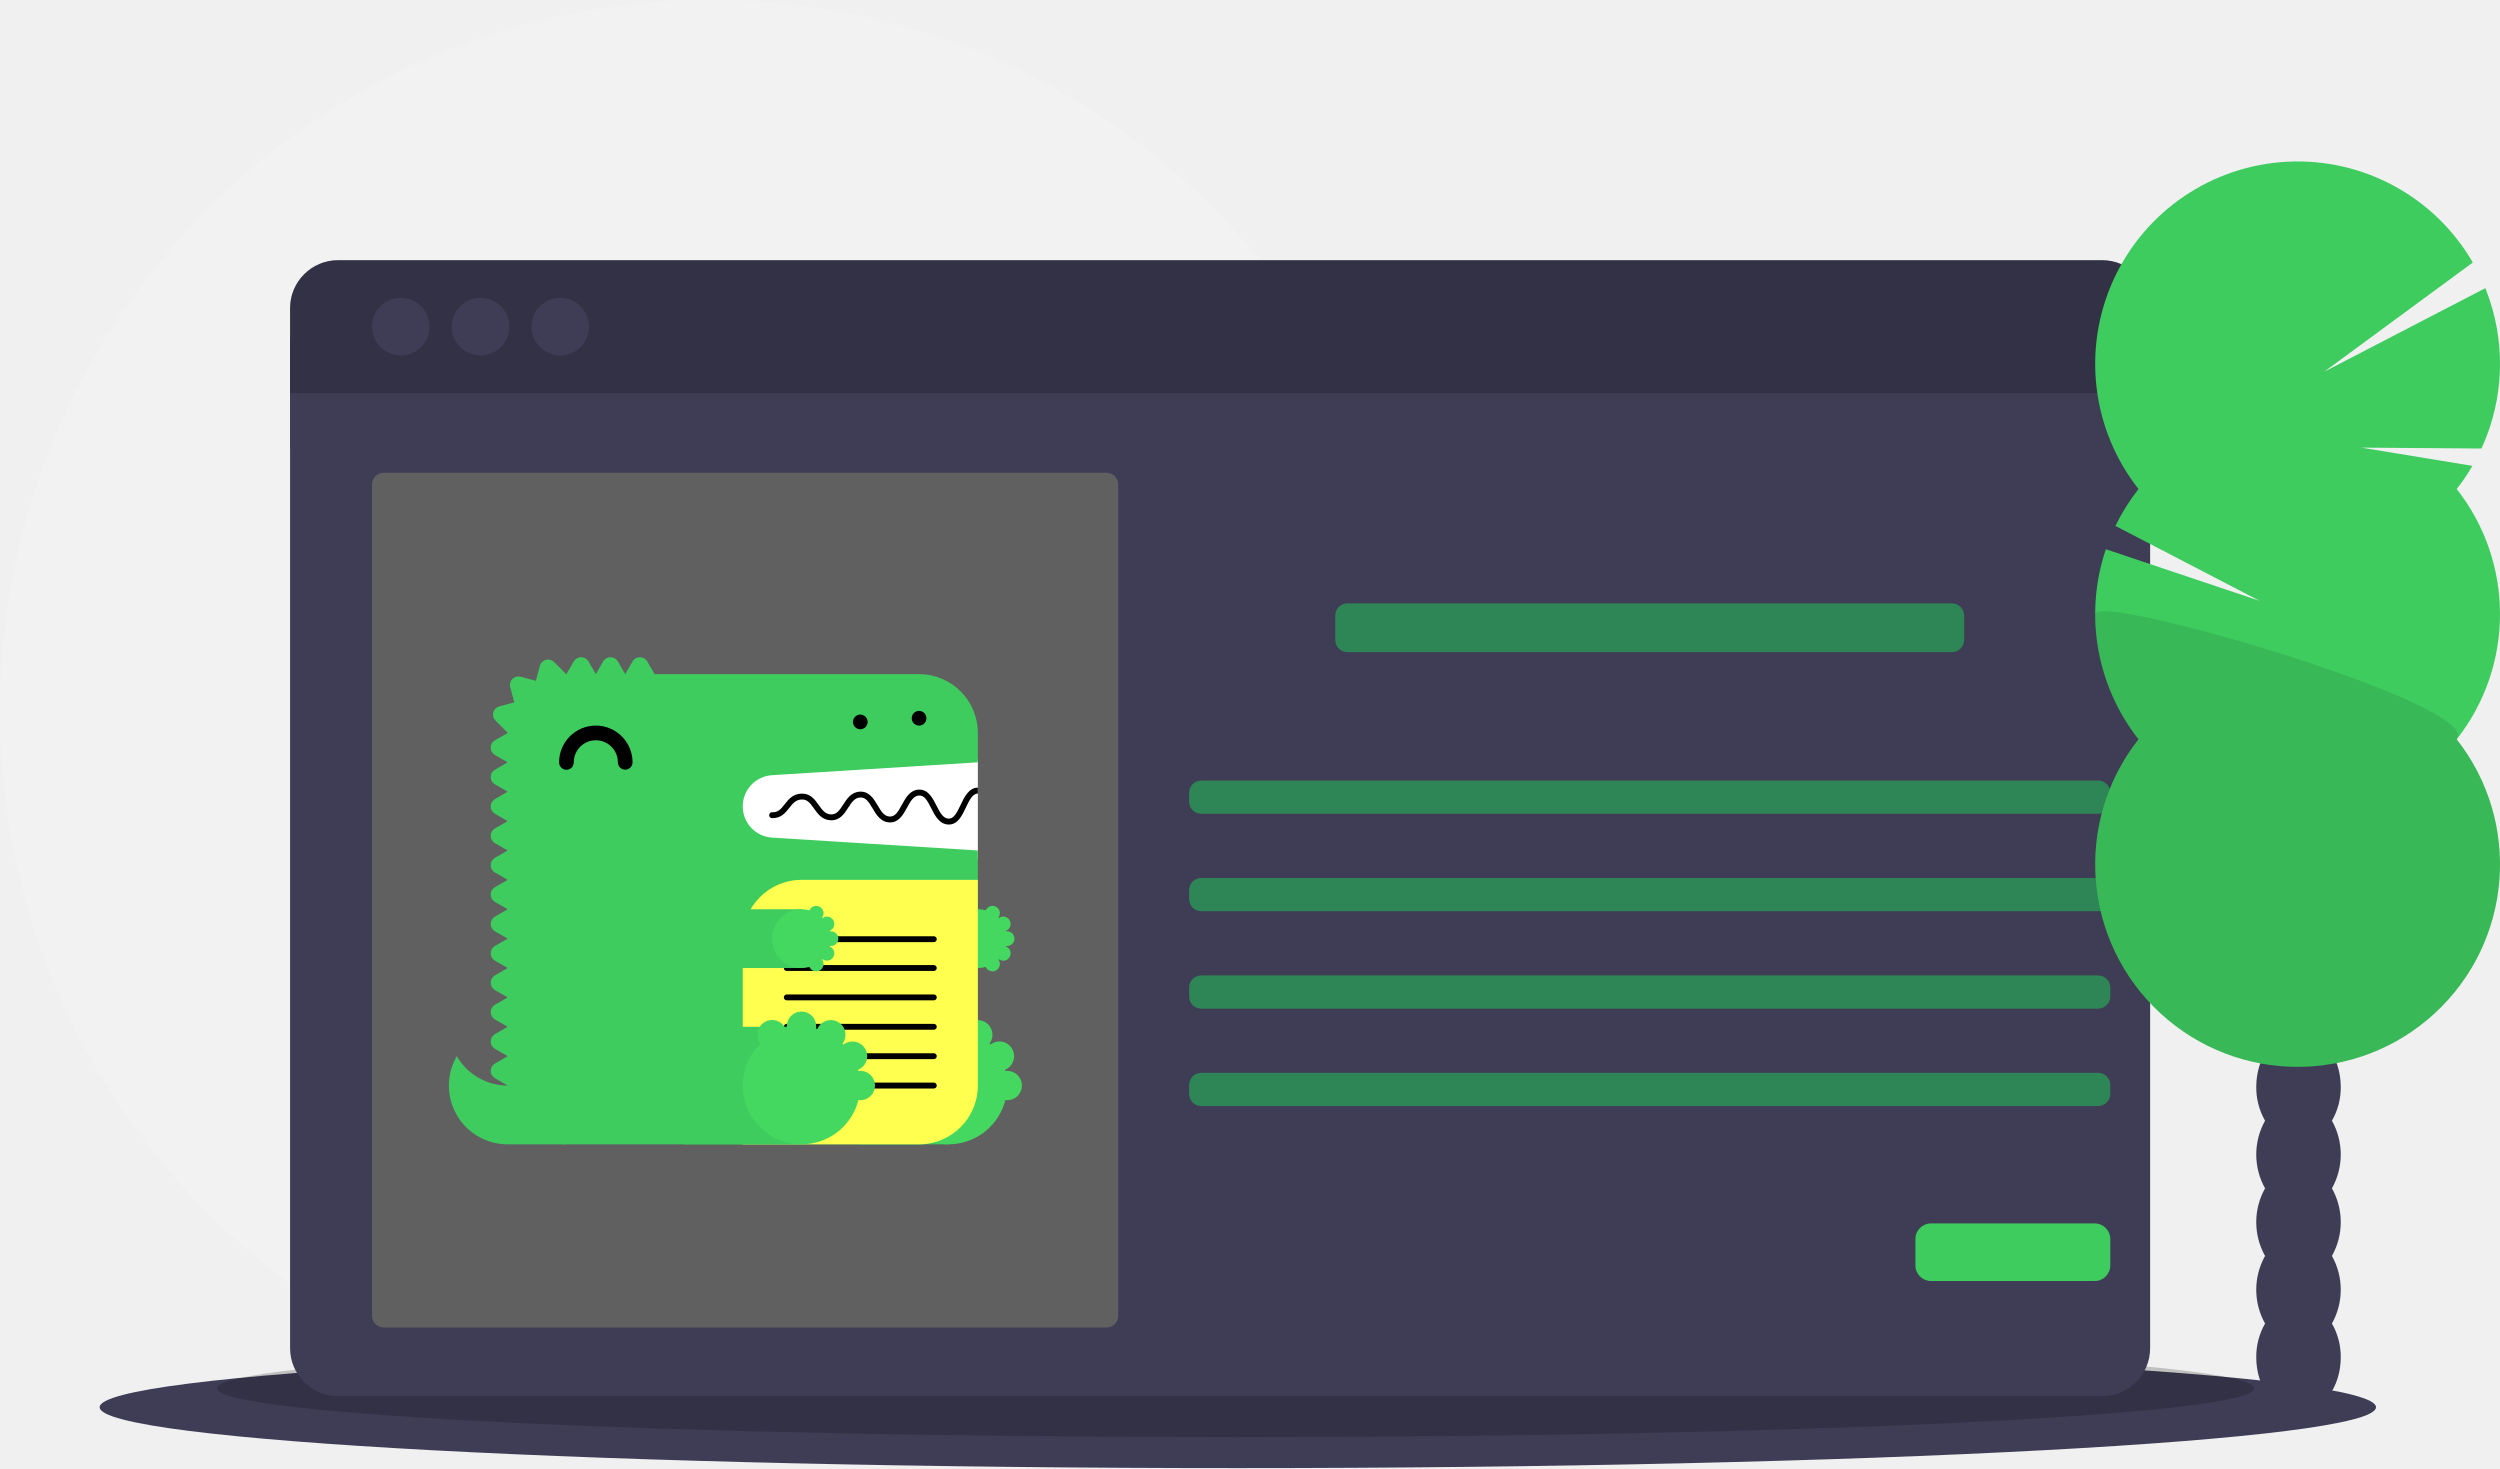
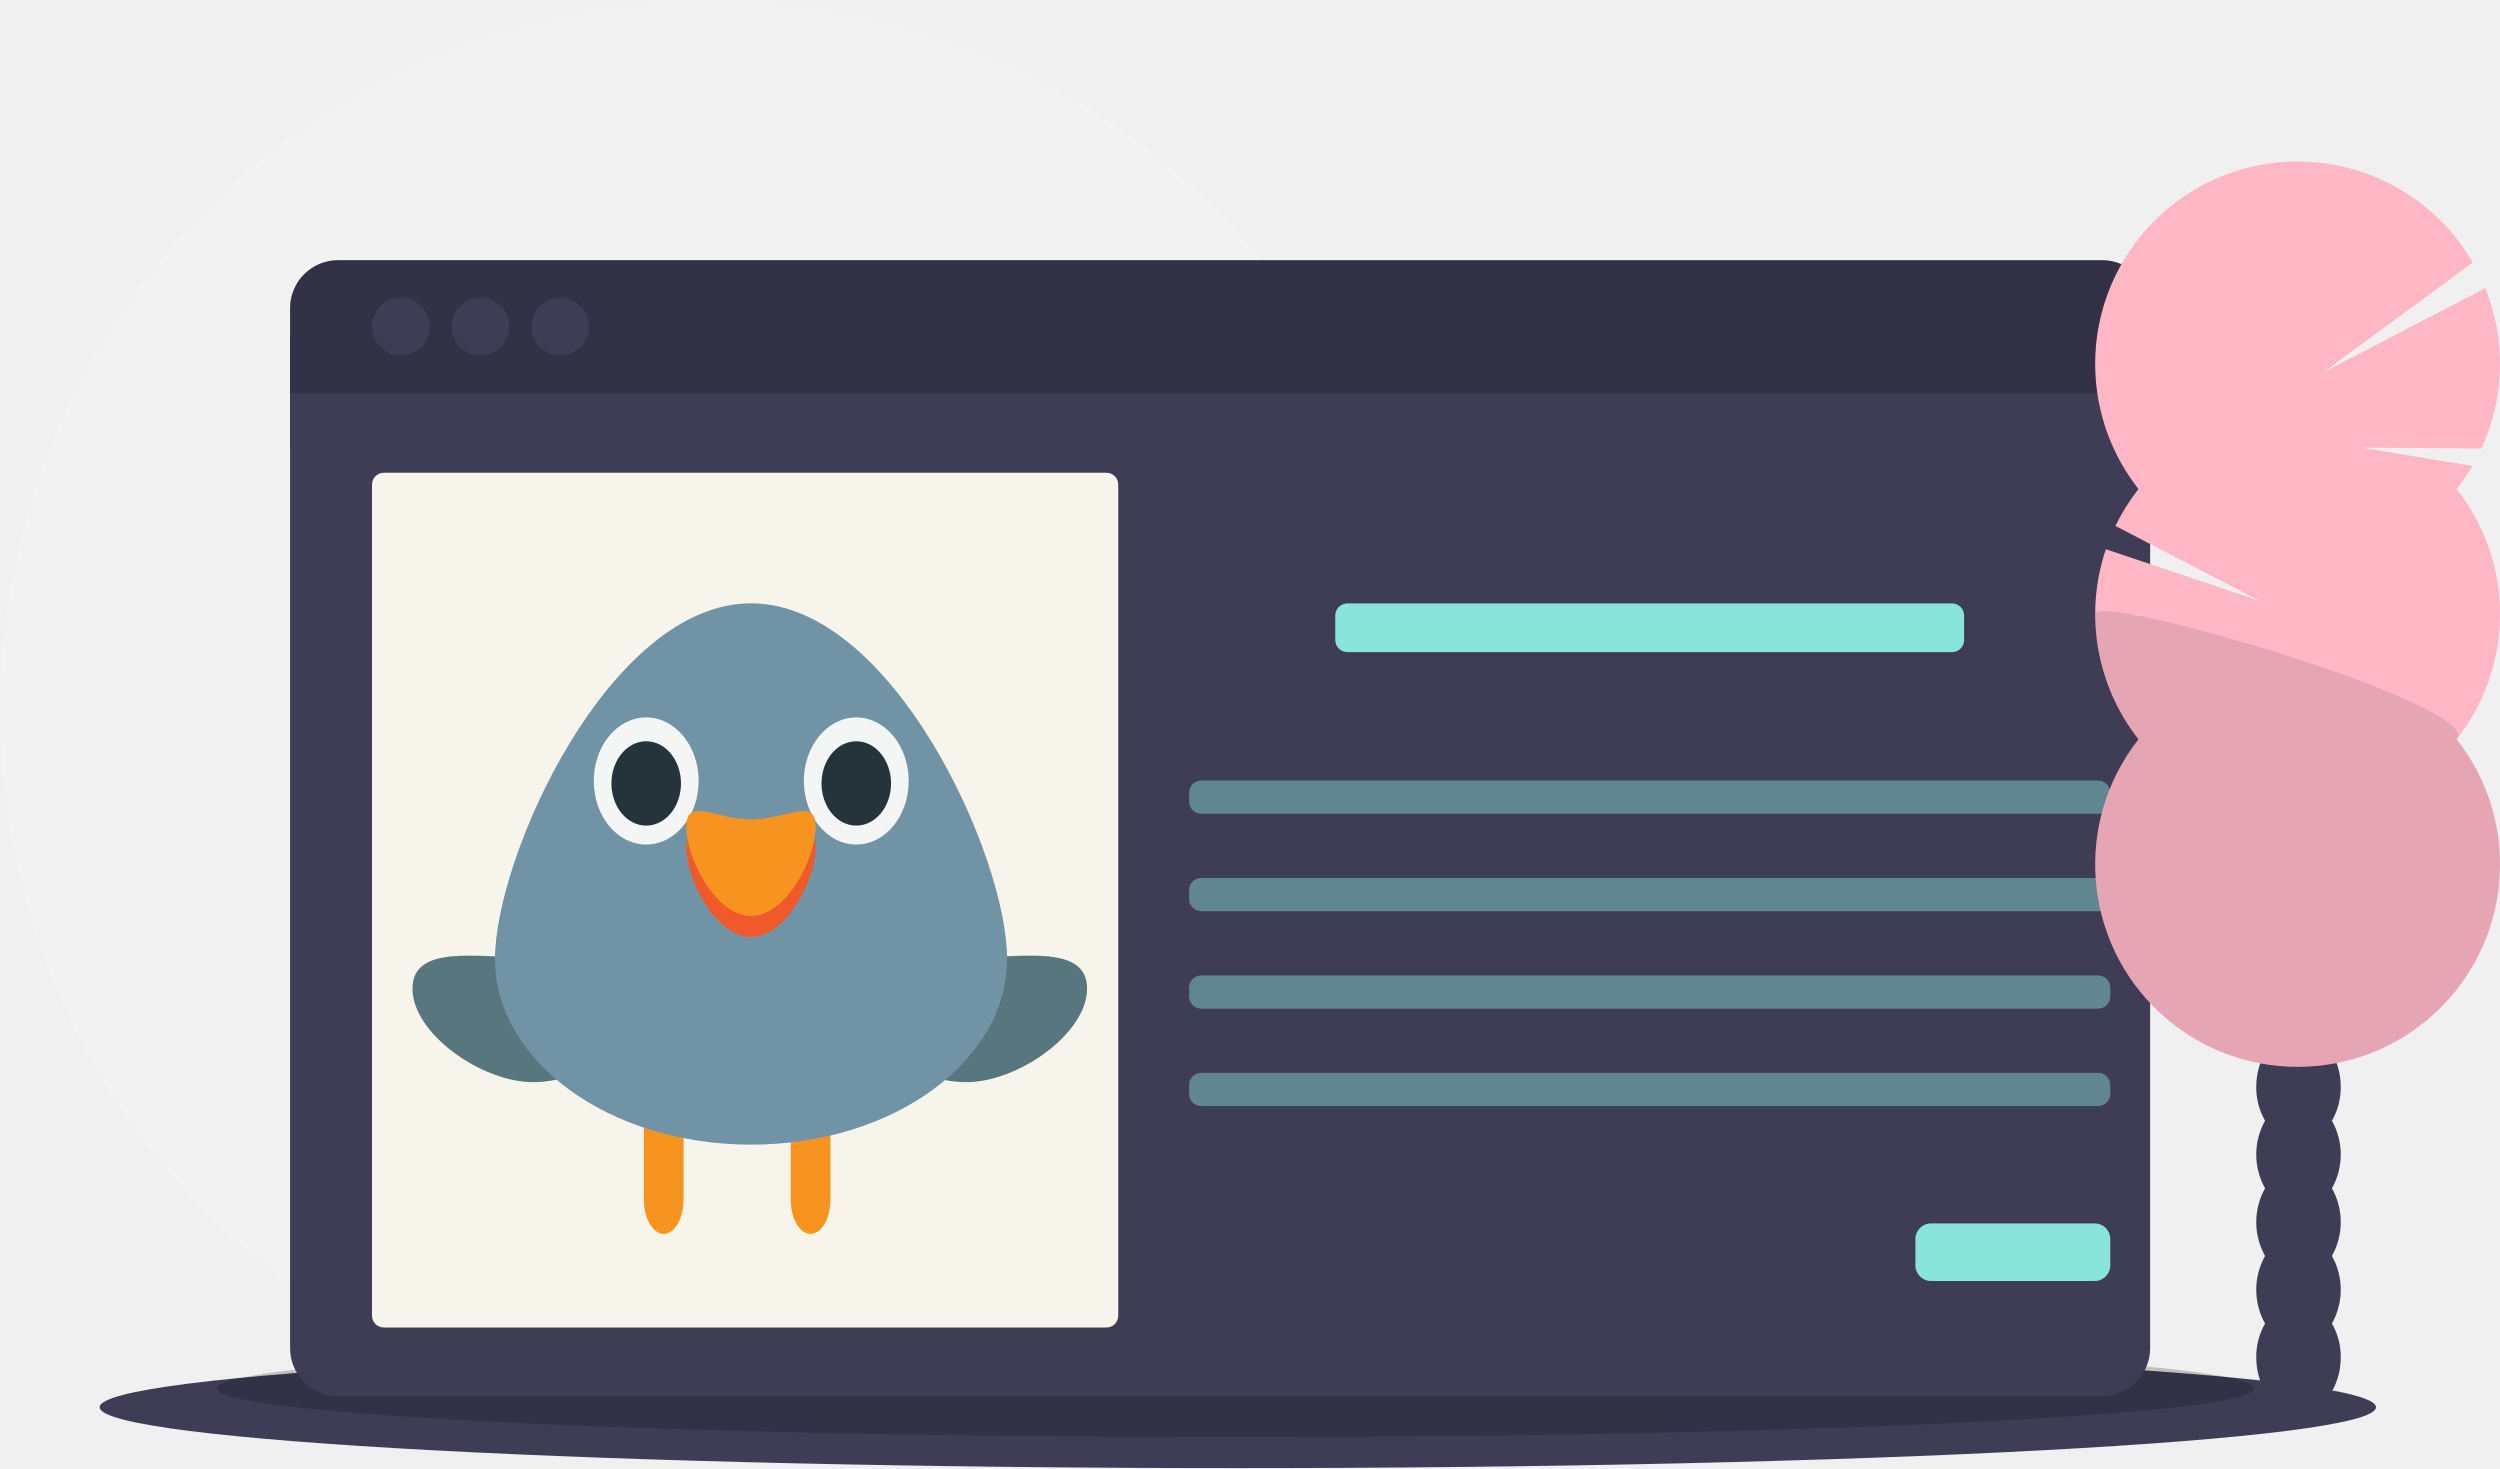
<svg xmlns="http://www.w3.org/2000/svg" id="ac356da0-b129-4ca5-aecc-4700531dd101" data-name="Layer 1" width="1129" height="663" viewBox="0 0 1129 663">
  <circle cx="321" cy="321" r="321" fill="#f2f2f2" />
  <ellipse cx="559" cy="635.5" rx="514" ry="27.5" fill="#3f3d56" />
  <ellipse cx="558" cy="627" rx="460" ry="22" opacity="0.2" />
  <rect x="131" y="152.5" width="840" height="50" fill="#3f3d56" />
  <path d="M166.5,727.33A21.67,21.67,0,0,0,188.17,749H984.83A21.67,21.67,0,0,0,1006.5,727.33V296h-840Z" transform="translate(-35.5 -118.5)" fill="#3f3d56" />
  <path d="M984.83,236H188.17A21.67,21.67,0,0,0,166.5,257.67V296h840V257.67A21.67,21.67,0,0,0,984.83,236Z" transform="translate(-35.5 -118.5)" fill="#3f3d56" />
  <path d="M984.83,236H188.17A21.67,21.67,0,0,0,166.5,257.67V296h840V257.67A21.67,21.67,0,0,0,984.83,236Z" transform="translate(-35.5 -118.5)" opacity="0.2" />
  <circle cx="181" cy="147.5" r="13" fill="#3f3d56" />
  <circle cx="217" cy="147.5" r="13" fill="#3f3d56" />
  <circle cx="253" cy="147.5" r="13" fill="#3f3d56" />
-   <rect x="168" y="213.5" width="337" height="386" rx="5.335" fill="#606060" />
-   <rect x="603" y="272.5" width="284" height="22" rx="5.476" fill="#2e8555" />
-   <rect x="537" y="352.5" width="416" height="15" rx="5.476" fill="#2e8555" />
-   <rect x="537" y="396.5" width="416" height="15" rx="5.476" fill="#2e8555" />
-   <rect x="537" y="440.5" width="416" height="15" rx="5.476" fill="#2e8555" />
-   <rect x="537" y="484.5" width="416" height="15" rx="5.476" fill="#2e8555" />
-   <rect x="865" y="552.5" width="88" height="26" rx="7.028" fill="#3ecc5f" />
+   <rect x="168" y="213.5" width="337" height="386" rx="5.335" fill="#f7f5eb" />
+   <rect x="603" y="272.5" width="284" height="22" rx="5.476" fill="#91f6e8" opacity="0.9" />
+   <rect x="537" y="352.5" width="416" height="15" rx="5.476" fill="#91f6e8" opacity="0.4" />
+   <rect x="537" y="396.5" width="416" height="15" rx="5.476" fill="#91f6e8" opacity="0.4" />
+   <rect x="537" y="440.5" width="416" height="15" rx="5.476" fill="#91f6e8" opacity="0.4" />
+   <rect x="537" y="484.5" width="416" height="15" rx="5.476" fill="#91f6e8" opacity="0.4" />
+   <rect x="865" y="552.5" width="88" height="26" rx="7.028" fill="#91f6e8" opacity="0.9" />
  <path d="M1088.603,624.616a30.114,30.114,0,0,0,3.983-15.266c0-13.797-8.544-24.981-19.083-24.981s-19.083,11.184-19.083,24.981a30.114,30.114,0,0,0,3.983,15.266,31.248,31.248,0,0,0,0,30.532,31.248,31.248,0,0,0,0,30.532,31.248,31.248,0,0,0,0,30.532,30.114,30.114,0,0,0-3.983,15.266c0,13.797,8.544,24.981,19.083,24.981s19.083-11.184,19.083-24.981a30.114,30.114,0,0,0-3.983-15.266,31.248,31.248,0,0,0,0-30.532,31.248,31.248,0,0,0,0-30.532,31.248,31.248,0,0,0,0-30.532Z" transform="translate(-35.5 -118.5)" fill="#3f3d56" />
  <ellipse cx="1038.003" cy="460.318" rx="19.083" ry="24.981" fill="#3f3d56" />
  <ellipse cx="1038.003" cy="429.786" rx="19.083" ry="24.981" fill="#3f3d56" />
-   <path d="M1144.939,339.345a91.611,91.611,0,0,0,7.107-10.461l-50.141-8.235,54.229.403a91.566,91.566,0,0,0,1.746-72.426l-72.754,37.741,67.097-49.321a91.413,91.413,0,1,0-150.971,102.298,91.458,91.458,0,0,0-10.425,16.669l65.087,33.814-69.4-23.292a91.46,91.46,0,0,0,14.738,85.837,91.406,91.406,0,1,0,143.689,0,91.418,91.418,0,0,0,0-113.029Z" transform="translate(-35.5 -118.5)" fill="#3ecc5f" fill-rule="evenodd" />
+   <path d="M1144.939,339.345a91.611,91.611,0,0,0,7.107-10.461l-50.141-8.235,54.229.403a91.566,91.566,0,0,0,1.746-72.426l-72.754,37.741,67.097-49.321a91.413,91.413,0,1,0-150.971,102.298,91.458,91.458,0,0,0-10.425,16.669l65.087,33.814-69.4-23.292a91.46,91.46,0,0,0,14.738,85.837,91.406,91.406,0,1,0,143.689,0,91.418,91.418,0,0,0,0-113.029Z" transform="translate(-35.5 -118.5)" fill="#ffb7c5" fill-rule="evenodd" />
  <path d="M981.688,395.859a91.013,91.013,0,0,0,19.561,56.514,91.406,91.406,0,1,0,143.689,0C1157.19,436.821,981.688,385.6,981.688,395.859Z" transform="translate(-35.5 -118.5)" opacity="0.1" />
-   <path d="M365.62,461.436H477.094v45.12H365.62Z" transform="translate(-35.5 -118.5)" fill="#fff" fill-rule="evenodd" />
-   <path d="M264.763,608.741a26.509,26.509,0,0,1-22.962-13.271,26.51,26.51,0,0,0,22.962,39.812H291.304V608.741Z" transform="translate(-35.5 -118.5)" fill="#3ecc5f" fill-rule="evenodd" />
-   <path d="M384.172,468.571l92.922-5.807V449.493a26.541,26.541,0,0,0-26.541-26.541H331.116l-3.318-5.746a3.83,3.83,0,0,0-6.635,0l-3.318,5.746-3.318-5.746a3.83,3.83,0,0,0-6.635,0l-3.318,5.746L301.257,417.205a3.83,3.83,0,0,0-6.635,0L291.304,422.951c-.029,0-.056.004-.086.004l-5.497-5.495a3.829,3.829,0,0,0-6.407,1.717l-1.817,6.773L270.607,424.103a3.83,3.83,0,0,0-4.691,4.693l1.845,6.891-6.771,1.814a3.832,3.832,0,0,0-1.72,6.41l5.497,5.497c0,.028-.004.056-.004.085l-5.746,3.318a3.83,3.83,0,0,0,0,6.635l5.746,3.318L259.016,466.081a3.83,3.83,0,0,0,0,6.635l5.746,3.318-5.746,3.318a3.83,3.83,0,0,0,0,6.635l5.746,3.318-5.746,3.318a3.83,3.83,0,0,0,0,6.635l5.746,3.318-5.746,3.318a3.83,3.83,0,0,0,0,6.635l5.746,3.318-5.746,3.318a3.83,3.83,0,0,0,0,6.635l5.746,3.318-5.746,3.318a3.83,3.83,0,0,0,0,6.635l5.746,3.318-5.746,3.318a3.83,3.83,0,0,0,0,6.635l5.746,3.318L259.016,558.976a3.83,3.83,0,0,0,0,6.635l5.746,3.318-5.746,3.318a3.83,3.83,0,0,0,0,6.635l5.746,3.318-5.746,3.318a3.83,3.83,0,0,0,0,6.635l5.746,3.318-5.746,3.318a3.83,3.83,0,0,0,0,6.635l5.746,3.318A26.541,26.541,0,0,0,291.304,635.283H450.553A26.541,26.541,0,0,0,477.094,608.741V502.575l-92.922-5.807a14.126,14.126,0,0,1,0-28.198" transform="translate(-35.5 -118.5)" fill="#3ecc5f" fill-rule="evenodd" />
-   <path d="M424.011,635.283h39.812V582.2H424.011Z" transform="translate(-35.5 -118.5)" fill="#3ecc5f" fill-rule="evenodd" />
-   <path d="M490.365,602.106a6.602,6.602,0,0,0-.848.085c-.05-.199-.098-.399-.154-.599A6.627,6.627,0,1,0,482.806,590.21q-.22-.225-.445-.446a6.624,6.624,0,1,0-11.397-6.564c-.196-.056-.394-.102-.591-.153a6.64,6.64,0,1,0-13.101,0c-.196.05-.394.097-.591.153a6.628,6.628,0,1,0-11.397,6.564,26.528,26.528,0,1,0,44.231,25.528,6.621,6.621,0,1,0,.848-13.186" transform="translate(-35.5 -118.5)" fill="#44d860" fill-rule="evenodd" />
-   <path d="M437.282,555.658H477.094V529.117H437.282Z" transform="translate(-35.5 -118.5)" fill="#3ecc5f" fill-rule="evenodd" />
-   <path d="M490.365,545.705a3.318,3.318,0,0,0,0-6.635,3.411,3.411,0,0,0-.423.042c-.027-.1-.049-.199-.077-.299a3.319,3.319,0,0,0-1.278-6.379,3.282,3.282,0,0,0-2.001.687q-.109-.113-.223-.223a3.282,3.282,0,0,0,.671-1.983,3.318,3.318,0,0,0-6.37-1.299,13.271,13.271,0,1,0,0,25.541,3.318,3.318,0,0,0,6.37-1.299,3.282,3.282,0,0,0-.671-1.983q.113-.109.223-.223a3.282,3.282,0,0,0,2.001.687,3.318,3.318,0,0,0,1.278-6.379c.028-.098.05-.199.077-.299a3.413,3.413,0,0,0,.423.042" transform="translate(-35.5 -118.5)" fill="#44d860" fill-rule="evenodd" />
-   <path d="M317.845,466.081a3.318,3.318,0,0,1-3.318-3.318,9.953,9.953,0,1,0-19.906,0,3.318,3.318,0,1,1-6.635,0,16.588,16.588,0,1,1,33.177,0,3.318,3.318,0,0,1-3.318,3.318" transform="translate(-35.5 -118.5)" fill-rule="evenodd" />
-   <path d="M370.928,635.283h79.624A26.541,26.541,0,0,0,477.094,608.741v-92.895H397.47a26.541,26.541,0,0,0-26.541,26.541Z" transform="translate(-35.5 -118.5)" fill="#ffff50" fill-rule="evenodd" />
-   <path d="M457.214,556.985H390.808a1.327,1.327,0,0,1,0-2.654h66.407a1.327,1.327,0,0,1,0,2.654m0,26.541H390.808a1.327,1.327,0,1,1,0-2.654h66.407a1.327,1.327,0,0,1,0,2.654m0,26.541H390.808a1.327,1.327,0,1,1,0-2.654h66.407a1.327,1.327,0,0,1,0,2.654m0-66.107H390.808a1.327,1.327,0,0,1,0-2.654h66.407a1.327,1.327,0,0,1,0,2.654m0,26.295H390.808a1.327,1.327,0,0,1,0-2.654h66.407a1.327,1.327,0,0,1,0,2.654m0,26.541H390.808a1.327,1.327,0,0,1,0-2.654h66.407a1.327,1.327,0,0,1,0,2.654M477.094,474.191c-.016,0-.029-.008-.045-.007-4.101.139-6.041,4.241-7.753,7.86-1.786,3.782-3.168,6.241-5.432,6.167-2.507-.09-3.94-2.922-5.458-5.919-1.744-3.442-3.734-7.347-7.913-7.201-4.042.138-5.989,3.708-7.706,6.857-1.827,3.355-3.071,5.395-5.469,5.3-2.557-.093-3.916-2.395-5.489-5.06-1.753-2.967-3.78-6.304-7.878-6.189-3.973.137-5.925,3.165-7.648,5.839-1.822,2.827-3.099,4.549-5.527,4.447-2.618-.093-3.971-2.004-5.535-4.216-1.757-2.486-3.737-5.299-7.823-5.162-3.886.133-5.838,2.614-7.559,4.801-1.635,2.076-2.912,3.718-5.612,3.615a1.328,1.328,0,1,0-.096,2.654c4.004.134,6.032-2.389,7.793-4.628,1.562-1.985,2.91-3.699,5.564-3.789,2.556-.109,3.754,1.48,5.567,4.041,1.721,2.434,3.675,5.194,7.605,5.336,4.118.138,6.099-2.939,7.854-5.663,1.569-2.434,2.922-4.535,5.507-4.624,2.379-.089,3.675,1.792,5.501,4.885,1.721,2.916,3.671,6.219,7.68,6.365,4.147.143,6.15-3.477,7.895-6.682,1.512-2.771,2.938-5.388,5.466-5.476,2.379-.056,3.62,2.117,5.456,5.746,1.715,3.388,3.659,7.226,7.73,7.373l.224.004c4.066,0,5.996-4.081,7.704-7.689,1.512-3.198,2.942-6.211,5.397-6.334Z" transform="translate(-35.5 -118.5)" fill-rule="evenodd" />
-   <path d="M344.387,635.283h53.083V582.2H344.387Z" transform="translate(-35.5 -118.5)" fill="#3ecc5f" fill-rule="evenodd" />
-   <path d="M424.011,602.106a6.602,6.602,0,0,0-.848.085c-.05-.199-.098-.399-.154-.599A6.627,6.627,0,1,0,416.452,590.21q-.22-.225-.445-.446a6.624,6.624,0,1,0-11.397-6.564c-.196-.056-.394-.102-.591-.153a6.64,6.64,0,1,0-13.101,0c-.196.05-.394.097-.591.153a6.628,6.628,0,1,0-11.397,6.564,26.528,26.528,0,1,0,44.231,25.528,6.621,6.621,0,1,0,.848-13.186" transform="translate(-35.5 -118.5)" fill="#44d860" fill-rule="evenodd" />
-   <path d="M344.387,555.658h53.083V529.117H344.387Z" transform="translate(-35.5 -118.5)" fill="#3ecc5f" fill-rule="evenodd" />
-   <path d="M410.74,545.705a3.318,3.318,0,1,0,0-6.635,3.411,3.411,0,0,0-.423.042c-.027-.1-.049-.199-.077-.299a3.319,3.319,0,0,0-1.278-6.379,3.282,3.282,0,0,0-2.001.687q-.109-.113-.223-.223a3.282,3.282,0,0,0,.671-1.983,3.318,3.318,0,0,0-6.37-1.299,13.271,13.271,0,1,0,0,25.541,3.318,3.318,0,0,0,6.37-1.299,3.282,3.282,0,0,0-.671-1.983q.113-.109.223-.223a3.282,3.282,0,0,0,2.001.687,3.318,3.318,0,0,0,1.278-6.379c.028-.098.05-.199.077-.299a3.413,3.413,0,0,0,.423.042" transform="translate(-35.5 -118.5)" fill="#44d860" fill-rule="evenodd" />
-   <path d="M424.011,447.834a3.603,3.603,0,0,1-.65-.066,3.344,3.344,0,0,1-.624-.186,3.447,3.447,0,0,1-.572-.305,5.027,5.027,0,0,1-.504-.411,3.887,3.887,0,0,1-.41-.504,3.275,3.275,0,0,1-.557-1.845,3.602,3.602,0,0,1,.066-.65,3.826,3.826,0,0,1,.184-.624,3.489,3.489,0,0,1,.307-.571,3.197,3.197,0,0,1,.914-.916,3.447,3.447,0,0,1,.572-.305,3.344,3.344,0,0,1,.624-.186,3.069,3.069,0,0,1,1.301,0,3.223,3.223,0,0,1,1.194.491,5.028,5.028,0,0,1,.504.411,4.88,4.88,0,0,1,.411.504,3.382,3.382,0,0,1,.305.571,3.478,3.478,0,0,1,.252,1.274A3.364,3.364,0,0,1,426.36,446.865a5.027,5.027,0,0,1-.504.411,3.306,3.306,0,0,1-1.845.557m26.541-1.659a3.388,3.388,0,0,1-2.35-.969,5.042,5.042,0,0,1-.41-.504,3.275,3.275,0,0,1-.557-1.845,3.387,3.387,0,0,1,.967-2.349,5.026,5.026,0,0,1,.504-.411,3.447,3.447,0,0,1,.572-.305,3.343,3.343,0,0,1,.624-.186,3.07,3.07,0,0,1,1.301,0,3.224,3.224,0,0,1,1.194.491,5.026,5.026,0,0,1,.504.411,3.388,3.388,0,0,1,.969,2.349,3.726,3.726,0,0,1-.066.65,3.374,3.374,0,0,1-.186.624,4.715,4.715,0,0,1-.305.571,4.88,4.88,0,0,1-.411.504,5.026,5.026,0,0,1-.504.411,3.305,3.305,0,0,1-1.845.557" transform="translate(-35.5 -118.5)" fill-rule="evenodd" />
+   <g id="bird_keytar" transform="translate(185 250) scale(4.8) rotate(0)">
+     <g fill="#f79420">
+       <path d="M25.772 60.8c0 1.768-.836 3.2-1.866 3.2c-1.031 0-1.866-1.433-1.866-3.2v-7.393c0-1.768.835-3.2 1.866-3.2c1.03 0 1.866 1.433 1.866 3.2V60.8" />
+       <path d="M39.586 60.8c0 1.768-.836 3.2-1.866 3.2c-1.03 0-1.866-1.433-1.866-3.2v-7.393c0-1.768.836-3.2 1.866-3.2c1.03 0 1.866 1.433 1.866 3.2V60.8" />
+     </g>
+     <g fill="#58767d">
+       <path d="M.267 40.94c0-4.198 6.1-2.936 10.968-2.936c4.872 0 9.199-.078 9.199 4.118c0 4.204-3.95 7.607-8.818 7.607c-4.872 0-11.349-4.586-11.349-8.789" />
+       <path d="M63.734 40.94c0-4.198-6.1-2.936-10.973-2.936c-4.871 0-9.198-.078-9.198 4.118c0 4.204 3.95 7.607 8.821 7.607c4.869 0 11.35-4.586 11.35-8.789" />
+     </g>
+     <path fill="#7094a6" d="M8.03 38.13c0 9.657 10.778 17.479 24.09 17.479c13.309 0 24.09-7.821 24.09-17.479c0-9.648-10.781-33.452-24.09-33.452c-13.312 0-24.09 23.804-24.09 33.452" />
+     <ellipse fill="#f4f5f5" cx="22.255" cy="21.395" rx="4.932" ry="5.98" />
+     <path fill="#25333a" d="M25.527 21.625c0 2.192-1.466 3.968-3.27 3.968c-1.808 0-3.274-1.775-3.274-3.968c0-2.189 1.466-3.968 3.274-3.968c1.804 0 3.27 1.779 3.27 3.968" />
+     <ellipse fill="#f4f5f5" cx="42.02" cy="21.395" rx="4.932" ry="5.98" />
+     <ellipse fill="#25333a" cx="42.02" cy="21.625" rx="3.271" ry="3.968" />
+     <path fill="#f05a2a" d="M26.03 27.692c0-2.895 2.725-.708 6.085-.708c3.362 0 6.084-2.187 6.084.708c0 2.9-2.723 8.378-6.084 8.378c-3.36 0-6.085-5.478-6.085-8.378" />
+     <path fill="#f79420" d="M26.03 25.718c0-2.895 2.726-.709 6.084-.709s6.084-2.185 6.084.709c0 2.899-2.726 8.377-6.084 8.377s-6.084-5.478-6.084-8.377" />
+   </g>
</svg>
